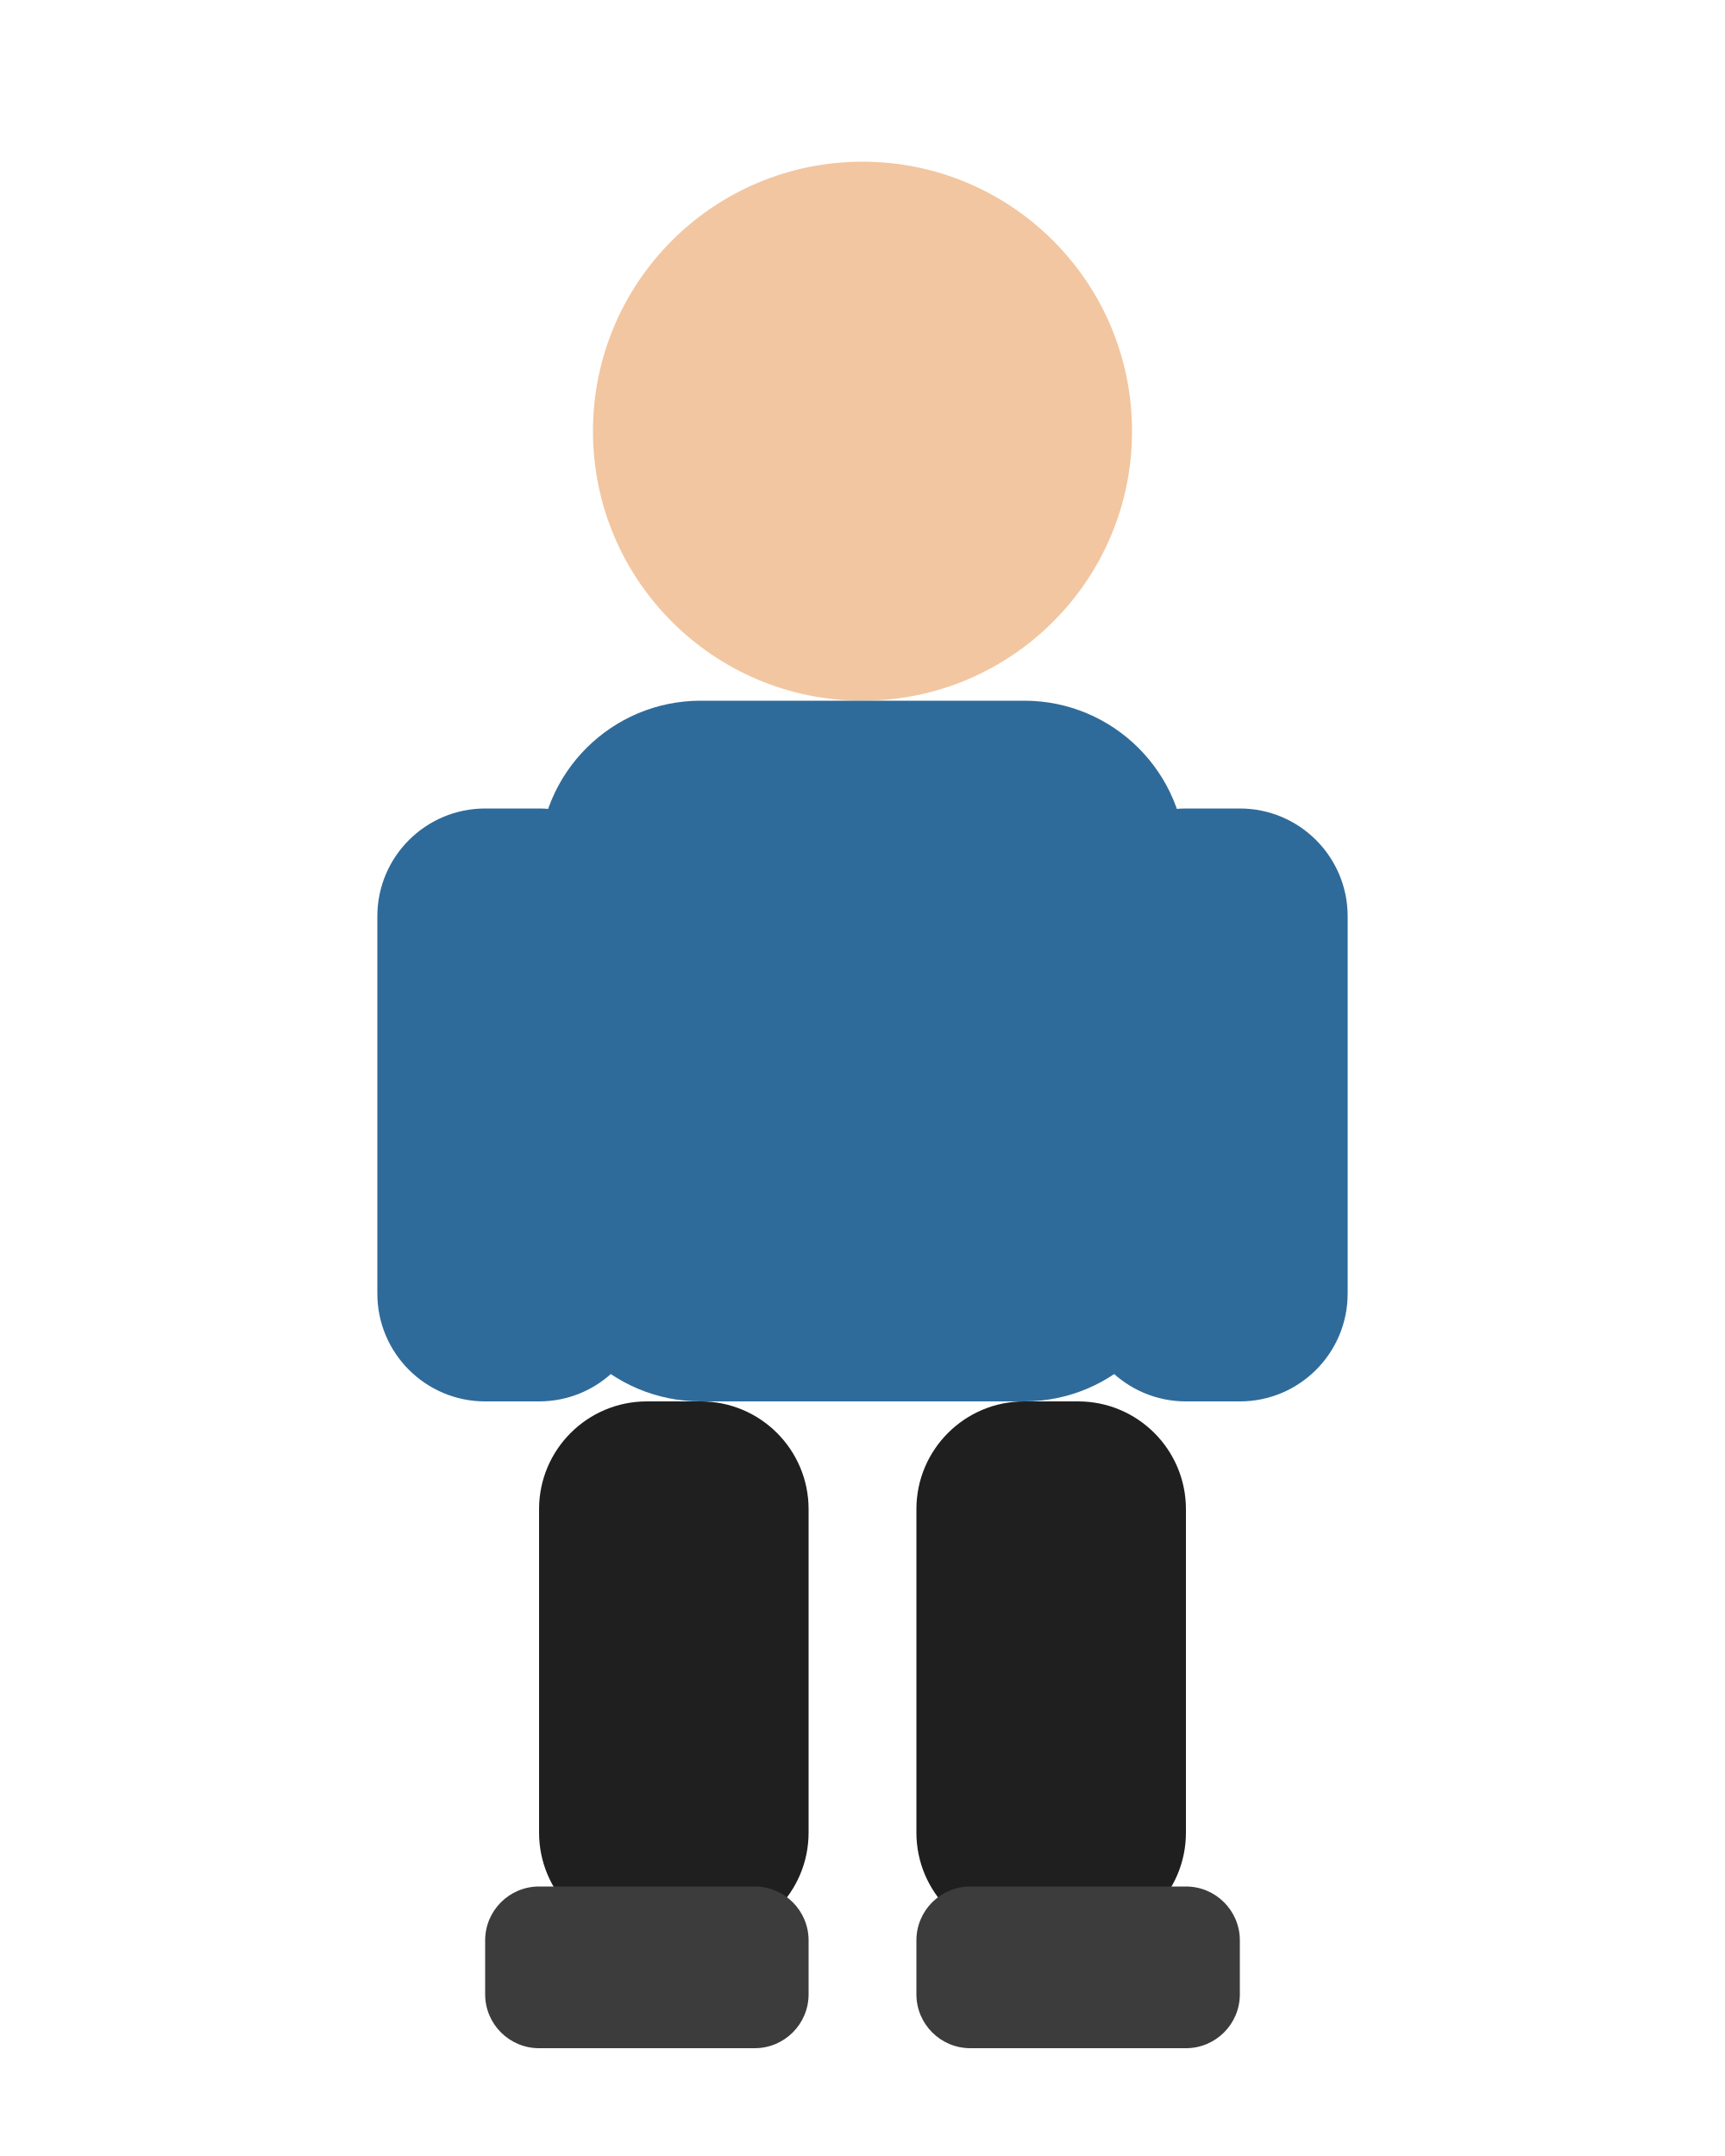
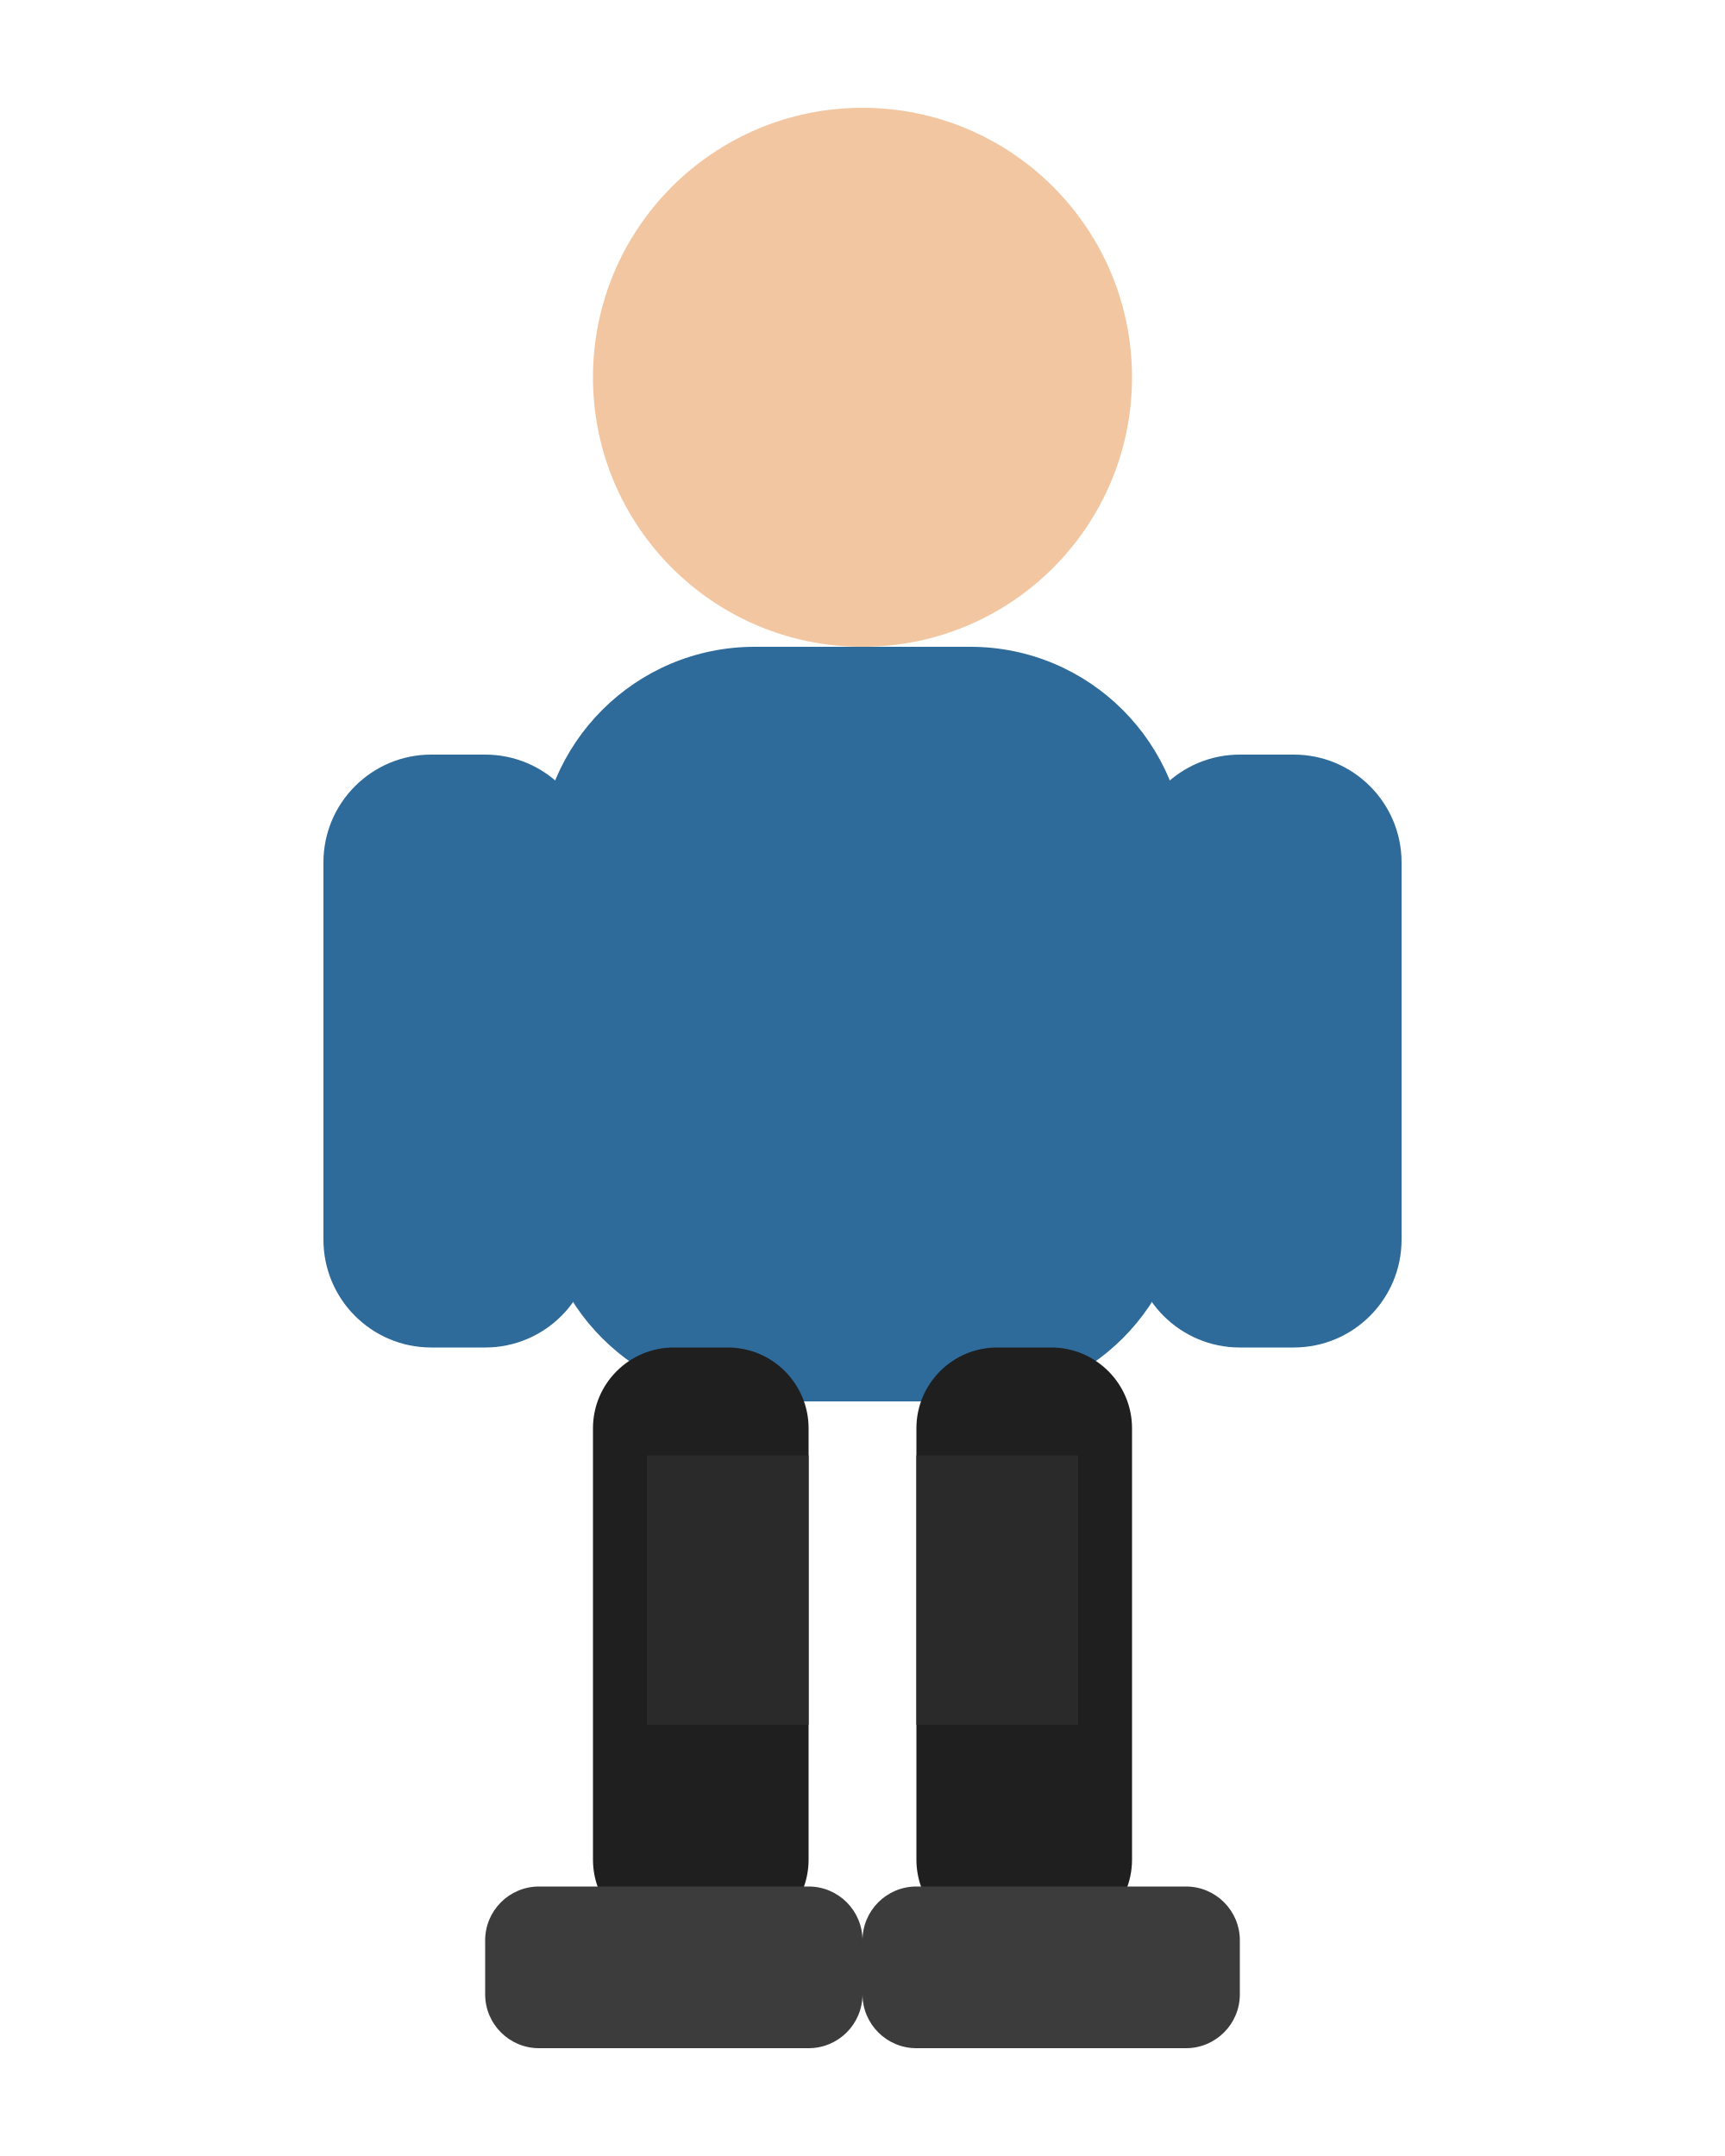
<svg xmlns="http://www.w3.org/2000/svg" width="64" height="80" viewBox="0 0 64 80">
  <rect width="64" height="80" fill="none" />
-   <circle cx="32" cy="16" r="10" fill="#f2c6a0" />
-   <rect x="20" y="26" width="24" height="26" rx="6" fill="#2f6b9a" />
-   <rect x="14" y="30" width="10" height="22" rx="4" fill="#2f6b9a" />
-   <rect x="40" y="30" width="10" height="22" rx="4" fill="#2f6b9a" />
-   <rect x="20" y="52" width="10" height="20" rx="4" fill="#1f1f1f" />
-   <rect x="34" y="52" width="10" height="20" rx="4" fill="#1f1f1f" />
-   <rect x="18" y="70" width="12" height="6" rx="2" fill="#3c3c3c" />
-   <rect x="34" y="70" width="12" height="6" rx="2" fill="#3c3c3c" />
+   <circle cx="32" cy="14" r="10" fill="#f2c6a0" />
+   <rect x="20" y="24" width="24" height="28" rx="8" fill="#2f6b9a" />
+   <rect x="12" y="28" width="10" height="22" rx="4" fill="#2f6b9a" />
+   <rect x="42" y="28" width="10" height="22" rx="4" fill="#2f6b9a" />
+   <rect x="22" y="50" width="8" height="22" rx="3" fill="#1f1f1f" />
+   <rect x="34" y="50" width="8" height="22" rx="3" fill="#1f1f1f" />
+   <rect x="18" y="70" width="14" height="6" rx="2" fill="#3c3c3c" />
+   <rect x="32" y="70" width="14" height="6" rx="2" fill="#3c3c3c" />
+   <rect x="24" y="54" width="6" height="10" fill="#2a2a2a" />
+   <rect x="34" y="54" width="6" height="10" fill="#2a2a2a" />
</svg>
